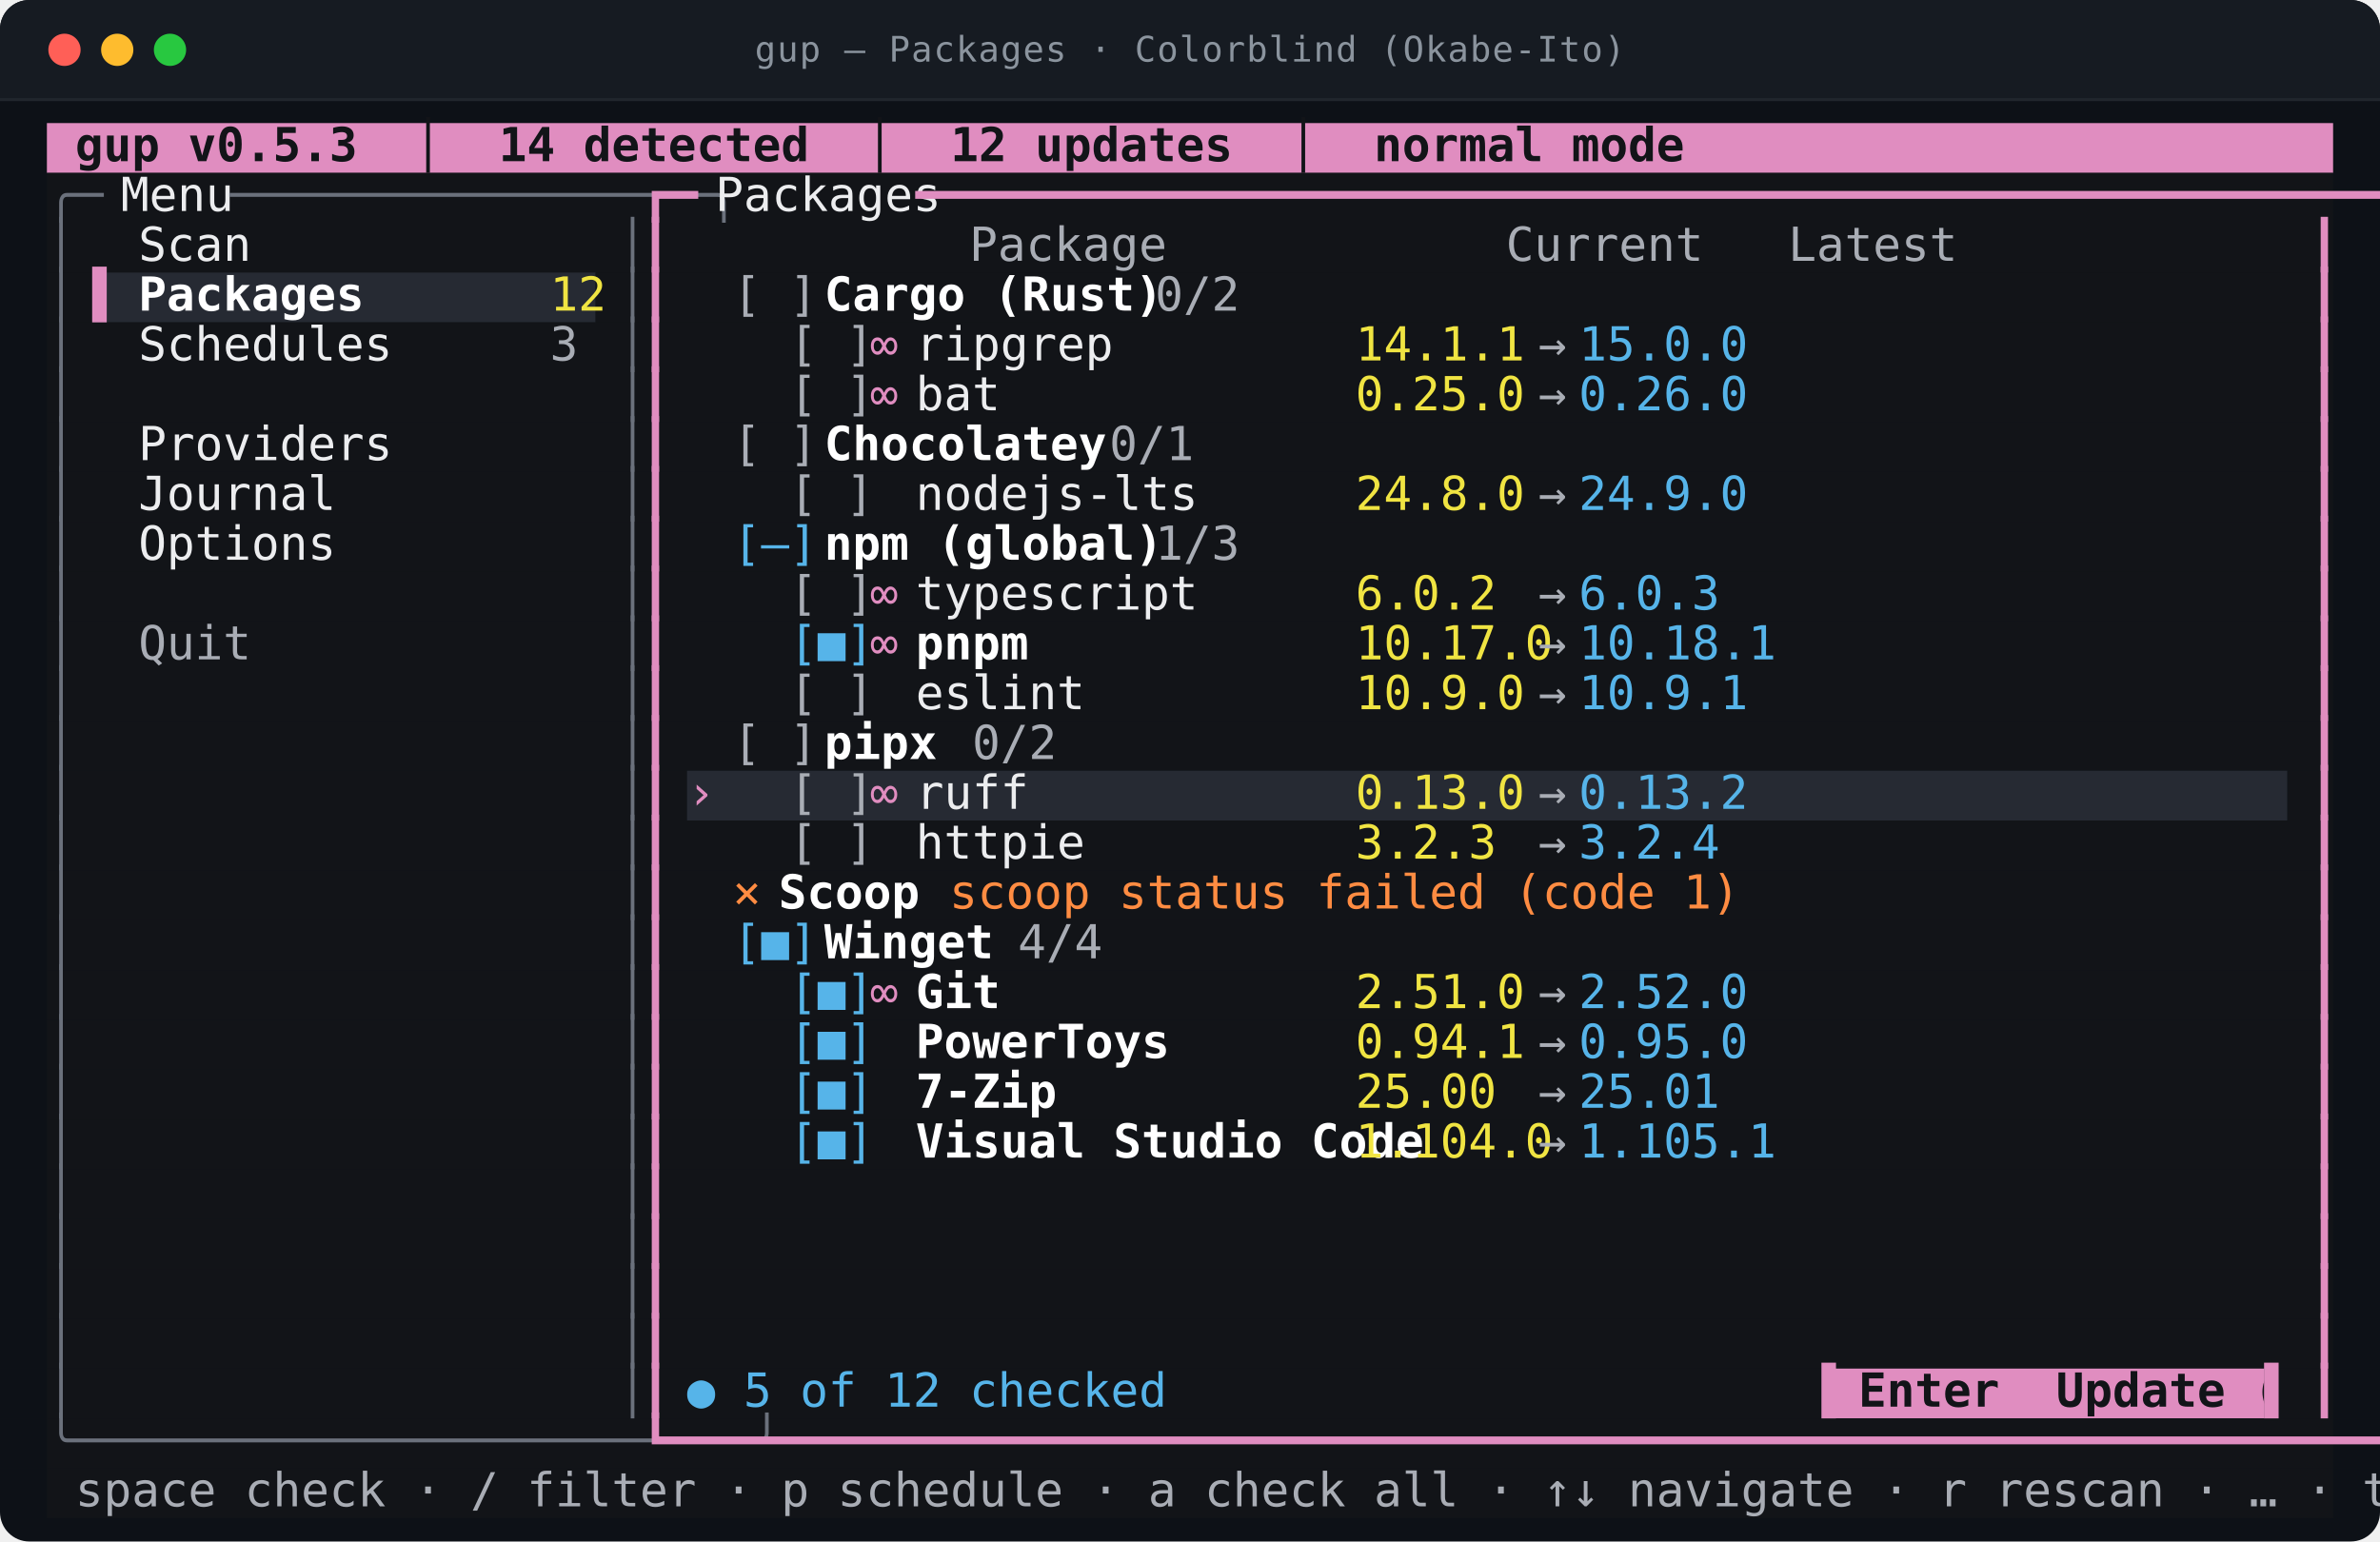
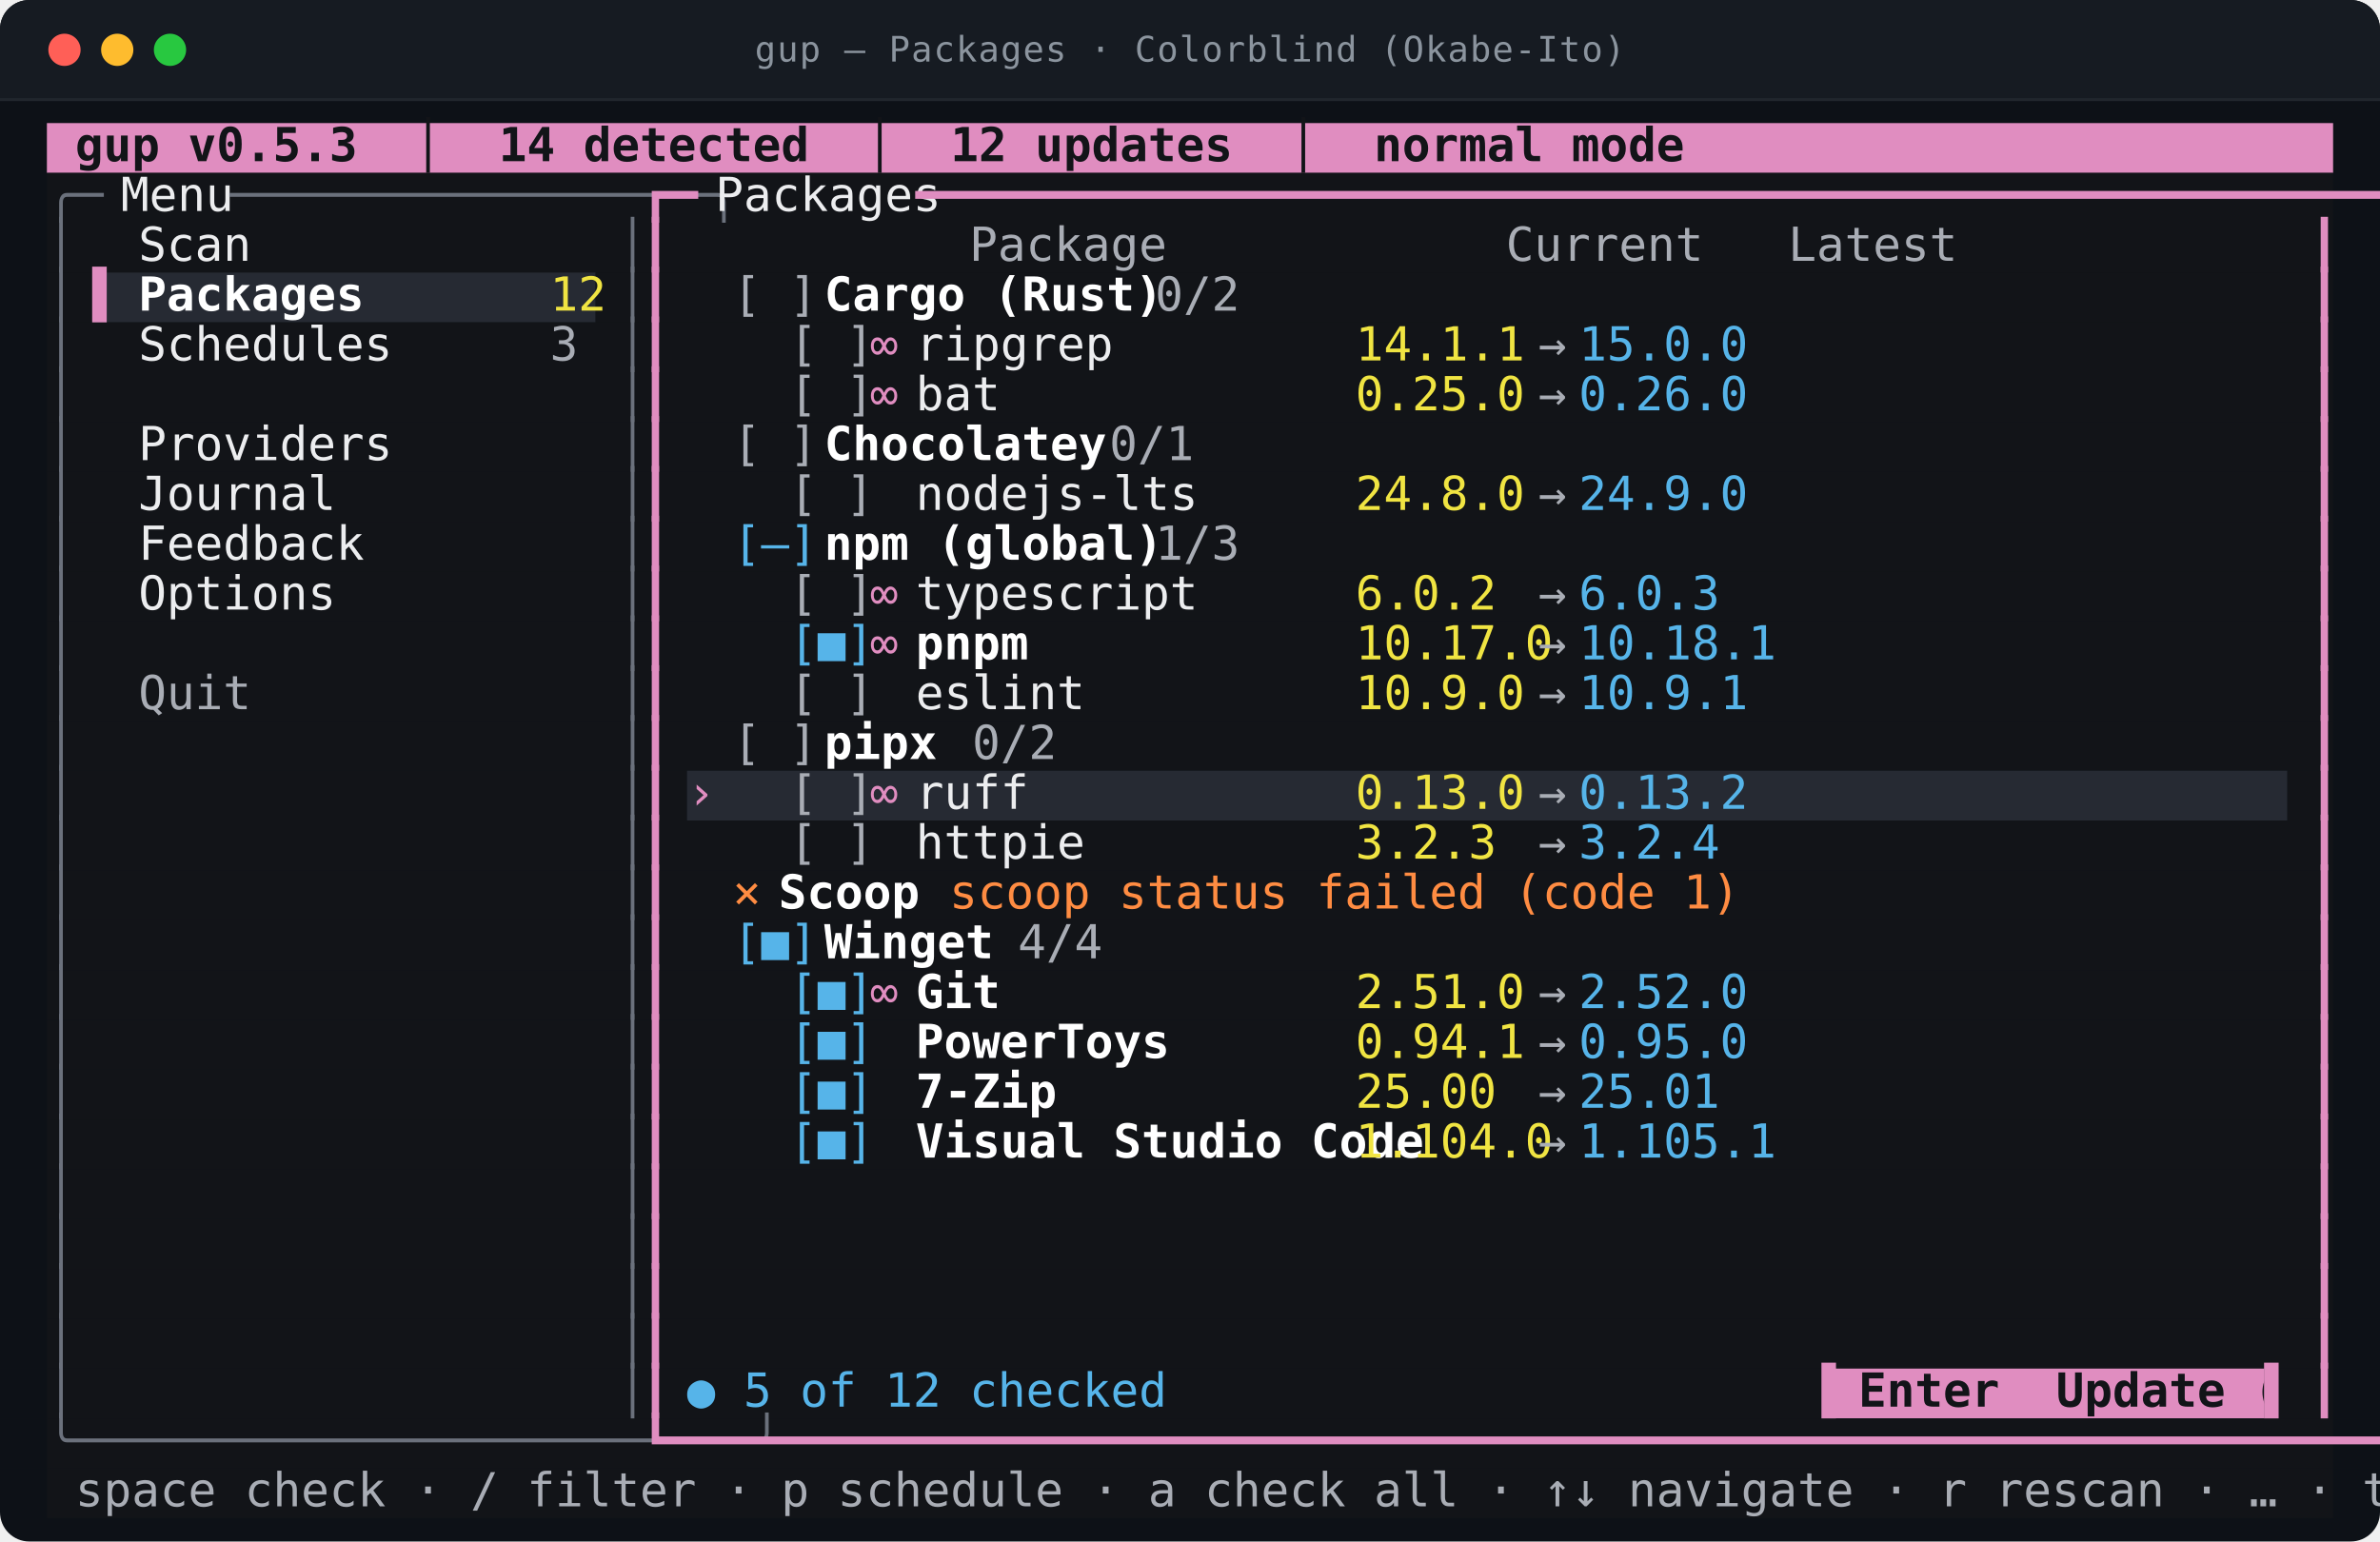
<svg xmlns="http://www.w3.org/2000/svg" viewBox="0 0 812.0 526.0" width="812.0" height="526.0" role="img" aria-labelledby="t d">
  <style>
text{font-family:ui-monospace,SFMono-Regular,"SF Mono",Menlo,Consolas,"DejaVu Sans Mono",monospace;font-size:16px}
.t{font-size:12px;letter-spacing:.4px;fill:#8b949e}
.b{font-weight:700}
.i{font-style:italic}
.u{text-decoration:underline}
.s{text-decoration:line-through}
.us{text-decoration:underline line-through}
.d{opacity:0.62}
.c0{fill:#e08dc0}
.c1{fill:#121418}
.c2{fill:#262a33}
.c3{fill:#6b717c}
.c4{fill:#ecedef}
.c5{fill:#a9adb5}
.c6{fill:#ffffff}
.c7{fill:#f0e442}
.c8{fill:#56b4e9}
.c9{fill:#ff8c42}
</style>
  <rect y="0.0" width="812.0" height="526.0" rx="10.0" fill="#0d1117" />
  <rect y="0.0" width="812.0" height="34.0" rx="10.0" fill="#161b22" />
  <rect y="24.0" width="812.0" height="10.0" fill="#161b22" />
  <line x1="0.0" y1="34.0" x2="812.0" y2="34.0" stroke="#21262d" />
  <circle cx="22.0" cy="17.0" r="5.5" fill="#ff5f57" />
  <circle cx="40.0" cy="17.0" r="5.5" fill="#febc2e" />
  <circle cx="58.0" cy="17.0" r="5.5" fill="#28c840" />
  <text class="t" x="406.0" y="21.0" text-anchor="middle">gup — Packages · Colorblind (Okabe-Ito)</text>
  <rect class="c0" x="16.0" y="42.0" width="780.0" height="17.0" />
  <rect class="c1" x="16.0" y="59.0" width="780.0" height="17.0" />
  <rect class="c1" x="16.0" y="76.0" width="780.0" height="17.0" />
  <rect class="c1" x="16.0" y="93.0" width="15.6" height="17.0" />
  <rect class="c2" x="31.6" y="93.0" width="171.6" height="17.0" />
  <rect class="c1" x="203.2" y="93.0" width="592.8" height="17.0" />
  <rect class="c1" x="16.0" y="110.0" width="780.0" height="17.0" />
  <rect class="c1" x="16.0" y="127.0" width="780.0" height="17.0" />
  <rect class="c1" x="16.0" y="144.0" width="780.0" height="17.0" />
  <rect class="c1" x="16.0" y="161.0" width="780.0" height="17.0" />
  <rect class="c1" x="16.0" y="178.0" width="780.0" height="17.0" />
  <rect class="c1" x="16.0" y="195.0" width="780.0" height="17.0" />
  <rect class="c1" x="16.0" y="212.0" width="780.0" height="17.0" />
  <rect class="c1" x="16.0" y="229.0" width="780.0" height="17.0" />
  <rect class="c1" x="16.0" y="246.0" width="780.0" height="17.0" />
  <rect class="c1" x="16.0" y="263.0" width="218.4" height="17.0" />
  <rect class="c2" x="234.4" y="263.0" width="546.0" height="17.0" />
  <rect class="c1" x="780.4" y="263.0" width="15.6" height="17.0" />
  <rect class="c1" x="16.0" y="280.0" width="780.0" height="17.0" />
  <rect class="c1" x="16.0" y="297.0" width="780.0" height="17.0" />
  <rect class="c1" x="16.0" y="314.0" width="780.0" height="17.0" />
  <rect class="c1" x="16.0" y="331.0" width="780.0" height="17.0" />
  <rect class="c1" x="16.0" y="348.0" width="780.0" height="17.0" />
  <rect class="c1" x="16.0" y="365.0" width="780.0" height="17.0" />
  <rect class="c1" x="16.0" y="382.0" width="780.0" height="17.0" />
  <rect class="c1" x="16.0" y="399.0" width="780.0" height="17.0" />
  <rect class="c1" x="16.0" y="416.0" width="780.0" height="17.0" />
  <rect class="c1" x="16.0" y="433.0" width="780.0" height="17.0" />
  <rect class="c1" x="16.0" y="450.0" width="780.0" height="17.0" />
  <rect class="c1" x="16.0" y="467.0" width="608.4" height="17.0" />
  <rect class="c0" x="624.4" y="467.0" width="148.2" height="17.0" />
  <rect class="c1" x="772.6" y="467.0" width="23.4" height="17.0" />
  <rect class="c1" x="16.0" y="484.0" width="780.0" height="17.0" />
  <rect class="c1" x="16.0" y="501.0" width="780.0" height="17.0" />
  <text class="c1 b" x="16.0" y="55.0" textLength="452.4" lengthAdjust="spacingAndGlyphs" xml:space="preserve"> gup v0.5.3  │  14 detected  │  12 updates  │  normal mode</text>
  <text class="c3" x="16.0" y="72.0" textLength="15.6" lengthAdjust="spacingAndGlyphs" xml:space="preserve">╭─</text>
  <text class="c4" x="31.6" y="72.0" textLength="46.8" lengthAdjust="spacingAndGlyphs" xml:space="preserve"> Menu </text>
  <text class="c3" x="78.4" y="72.0" textLength="140.4" lengthAdjust="spacingAndGlyphs" xml:space="preserve">─────────────────╮</text>
  <text class="c0" x="218.8" y="72.0" textLength="15.6" lengthAdjust="spacingAndGlyphs" xml:space="preserve">┏━</text>
  <text class="c4" x="234.4" y="72.0" textLength="78.0" lengthAdjust="spacingAndGlyphs" xml:space="preserve"> Packages </text>
  <text class="c0" x="312.4" y="72.0" textLength="483.6" lengthAdjust="spacingAndGlyphs" xml:space="preserve">━━━━━━━━━━━━━━━━━━━━━━━━━━━━━━━━━━━━━━━━━━━━━━━━━━━━━━━━━━━━━┓</text>
  <text class="c3" x="16.0" y="89.0" textLength="7.8" lengthAdjust="spacingAndGlyphs" xml:space="preserve">│</text>
  <text class="c4" x="47.2" y="89.0" textLength="140.4" lengthAdjust="spacingAndGlyphs" xml:space="preserve">Scan              </text>
  <text class="c3" x="211.0" y="89.0" textLength="7.8" lengthAdjust="spacingAndGlyphs" xml:space="preserve">│</text>
  <text class="c0" x="218.8" y="89.0" textLength="7.8" lengthAdjust="spacingAndGlyphs" xml:space="preserve">┃</text>
  <text class="c5" x="234.4" y="89.0" textLength="366.6" lengthAdjust="spacingAndGlyphs" xml:space="preserve">          Package            Current   Latest  </text>
  <text class="c0" x="788.2" y="89.0" textLength="7.8" lengthAdjust="spacingAndGlyphs" xml:space="preserve">┃</text>
  <text class="c3" x="16.0" y="106.0" textLength="7.8" lengthAdjust="spacingAndGlyphs" xml:space="preserve">│</text>
  <text class="c0" x="31.6" y="106.0" textLength="15.6" lengthAdjust="spacingAndGlyphs" xml:space="preserve">▌ </text>
  <text class="c6 b" x="47.2" y="106.0" textLength="140.4" lengthAdjust="spacingAndGlyphs" xml:space="preserve">Packages          </text>
  <text class="c7" x="187.6" y="106.0" textLength="15.6" lengthAdjust="spacingAndGlyphs" xml:space="preserve">12</text>
  <text class="c3" x="211.0" y="106.0" textLength="7.8" lengthAdjust="spacingAndGlyphs" xml:space="preserve">│</text>
  <text class="c0" x="218.8" y="106.0" textLength="7.8" lengthAdjust="spacingAndGlyphs" xml:space="preserve">┃</text>
  <text class="c5" x="250.0" y="106.0" textLength="31.2" lengthAdjust="spacingAndGlyphs" xml:space="preserve">[ ] </text>
  <text class="c6 b" x="281.2" y="106.0" textLength="93.6" lengthAdjust="spacingAndGlyphs" xml:space="preserve">Cargo (Rust)</text>
  <text class="c5" x="374.8" y="106.0" textLength="39.0" lengthAdjust="spacingAndGlyphs" xml:space="preserve">  0/2</text>
  <text class="c0" x="788.2" y="106.0" textLength="7.8" lengthAdjust="spacingAndGlyphs" xml:space="preserve">┃</text>
  <text class="c3" x="16.0" y="123.0" textLength="7.8" lengthAdjust="spacingAndGlyphs" xml:space="preserve">│</text>
  <text class="c4" x="47.2" y="123.0" textLength="140.4" lengthAdjust="spacingAndGlyphs" xml:space="preserve">Schedules         </text>
  <text class="c5" x="187.6" y="123.0" textLength="7.8" lengthAdjust="spacingAndGlyphs" xml:space="preserve">3</text>
  <text class="c3" x="211.0" y="123.0" textLength="7.8" lengthAdjust="spacingAndGlyphs" xml:space="preserve">│</text>
  <text class="c0" x="218.8" y="123.0" textLength="7.8" lengthAdjust="spacingAndGlyphs" xml:space="preserve">┃</text>
  <text class="c5" x="250.0" y="123.0" textLength="46.8" lengthAdjust="spacingAndGlyphs" xml:space="preserve">  [ ] </text>
  <text class="c0" x="296.8" y="123.0" textLength="15.6" lengthAdjust="spacingAndGlyphs" xml:space="preserve">∞ </text>
  <text class="c4" x="312.4" y="123.0" textLength="140.4" lengthAdjust="spacingAndGlyphs" xml:space="preserve">ripgrep           </text>
  <text class="c7" x="452.8" y="123.0" textLength="62.4" lengthAdjust="spacingAndGlyphs" xml:space="preserve"> 14.1.1 </text>
  <text class="c5" x="515.2" y="123.0" textLength="23.4" lengthAdjust="spacingAndGlyphs" xml:space="preserve"> → </text>
  <text class="c8" x="538.6" y="123.0" textLength="54.6" lengthAdjust="spacingAndGlyphs" xml:space="preserve">15.0.0 </text>
  <text class="c0" x="788.2" y="123.0" textLength="7.8" lengthAdjust="spacingAndGlyphs" xml:space="preserve">┃</text>
  <text class="c3" x="16.0" y="140.0" textLength="7.8" lengthAdjust="spacingAndGlyphs" xml:space="preserve">│</text>
  <text class="c3" x="211.0" y="140.0" textLength="7.8" lengthAdjust="spacingAndGlyphs" xml:space="preserve">│</text>
  <text class="c0" x="218.8" y="140.0" textLength="7.8" lengthAdjust="spacingAndGlyphs" xml:space="preserve">┃</text>
  <text class="c5" x="250.0" y="140.0" textLength="46.8" lengthAdjust="spacingAndGlyphs" xml:space="preserve">  [ ] </text>
  <text class="c0" x="296.8" y="140.0" textLength="15.6" lengthAdjust="spacingAndGlyphs" xml:space="preserve">∞ </text>
  <text class="c4" x="312.4" y="140.0" textLength="140.4" lengthAdjust="spacingAndGlyphs" xml:space="preserve">bat               </text>
  <text class="c7" x="452.8" y="140.0" textLength="62.4" lengthAdjust="spacingAndGlyphs" xml:space="preserve"> 0.25.0 </text>
  <text class="c5" x="515.2" y="140.0" textLength="23.4" lengthAdjust="spacingAndGlyphs" xml:space="preserve"> → </text>
  <text class="c8" x="538.6" y="140.0" textLength="54.6" lengthAdjust="spacingAndGlyphs" xml:space="preserve">0.26.0 </text>
  <text class="c0" x="788.2" y="140.0" textLength="7.8" lengthAdjust="spacingAndGlyphs" xml:space="preserve">┃</text>
  <text class="c3" x="16.0" y="157.0" textLength="7.8" lengthAdjust="spacingAndGlyphs" xml:space="preserve">│</text>
  <text class="c4" x="47.2" y="157.0" textLength="140.4" lengthAdjust="spacingAndGlyphs" xml:space="preserve">Providers         </text>
  <text class="c3" x="211.0" y="157.0" textLength="7.8" lengthAdjust="spacingAndGlyphs" xml:space="preserve">│</text>
  <text class="c0" x="218.8" y="157.0" textLength="7.8" lengthAdjust="spacingAndGlyphs" xml:space="preserve">┃</text>
  <text class="c5" x="250.0" y="157.0" textLength="31.2" lengthAdjust="spacingAndGlyphs" xml:space="preserve">[ ] </text>
  <text class="c6 b" x="281.2" y="157.0" textLength="78.0" lengthAdjust="spacingAndGlyphs" xml:space="preserve">Chocolatey</text>
  <text class="c5" x="359.2" y="157.0" textLength="39.0" lengthAdjust="spacingAndGlyphs" xml:space="preserve">  0/1</text>
  <text class="c0" x="788.2" y="157.0" textLength="7.8" lengthAdjust="spacingAndGlyphs" xml:space="preserve">┃</text>
  <text class="c3" x="16.0" y="174.0" textLength="7.8" lengthAdjust="spacingAndGlyphs" xml:space="preserve">│</text>
  <text class="c4" x="47.2" y="174.0" textLength="140.4" lengthAdjust="spacingAndGlyphs" xml:space="preserve">Journal           </text>
  <text class="c3" x="211.0" y="174.0" textLength="7.8" lengthAdjust="spacingAndGlyphs" xml:space="preserve">│</text>
  <text class="c0" x="218.8" y="174.0" textLength="7.8" lengthAdjust="spacingAndGlyphs" xml:space="preserve">┃</text>
  <text class="c5" x="250.0" y="174.0" textLength="46.8" lengthAdjust="spacingAndGlyphs" xml:space="preserve">  [ ] </text>
  <text class="c4" x="312.4" y="174.0" textLength="140.4" lengthAdjust="spacingAndGlyphs" xml:space="preserve">nodejs-lts        </text>
  <text class="c7" x="452.8" y="174.0" textLength="62.4" lengthAdjust="spacingAndGlyphs" xml:space="preserve"> 24.8.0 </text>
  <text class="c5" x="515.2" y="174.0" textLength="23.4" lengthAdjust="spacingAndGlyphs" xml:space="preserve"> → </text>
  <text class="c8" x="538.6" y="174.0" textLength="54.6" lengthAdjust="spacingAndGlyphs" xml:space="preserve">24.9.0 </text>
  <text class="c0" x="788.2" y="174.0" textLength="7.8" lengthAdjust="spacingAndGlyphs" xml:space="preserve">┃</text>
  <text class="c3" x="16.0" y="191.0" textLength="7.8" lengthAdjust="spacingAndGlyphs" xml:space="preserve">│</text>
-   <text class="c4" x="47.2" y="191.0" textLength="140.4" lengthAdjust="spacingAndGlyphs" xml:space="preserve">Options           </text>
+   <text class="c4" x="47.2" y="191.0" textLength="140.4" lengthAdjust="spacingAndGlyphs" xml:space="preserve">Feedback          </text>
  <text class="c3" x="211.0" y="191.0" textLength="7.8" lengthAdjust="spacingAndGlyphs" xml:space="preserve">│</text>
  <text class="c0" x="218.8" y="191.0" textLength="7.8" lengthAdjust="spacingAndGlyphs" xml:space="preserve">┃</text>
  <text class="c8" x="250.0" y="191.0" textLength="31.2" lengthAdjust="spacingAndGlyphs" xml:space="preserve">[–] </text>
  <text class="c6 b" x="281.2" y="191.0" textLength="93.6" lengthAdjust="spacingAndGlyphs" xml:space="preserve">npm (global)</text>
  <text class="c5" x="374.8" y="191.0" textLength="39.0" lengthAdjust="spacingAndGlyphs" xml:space="preserve">  1/3</text>
  <text class="c0" x="788.2" y="191.0" textLength="7.8" lengthAdjust="spacingAndGlyphs" xml:space="preserve">┃</text>
  <text class="c3" x="16.0" y="208.0" textLength="7.8" lengthAdjust="spacingAndGlyphs" xml:space="preserve">│</text>
+   <text class="c4" x="47.2" y="208.0" textLength="140.4" lengthAdjust="spacingAndGlyphs" xml:space="preserve">Options           </text>
  <text class="c3" x="211.0" y="208.0" textLength="7.8" lengthAdjust="spacingAndGlyphs" xml:space="preserve">│</text>
  <text class="c0" x="218.8" y="208.0" textLength="7.8" lengthAdjust="spacingAndGlyphs" xml:space="preserve">┃</text>
  <text class="c5" x="250.0" y="208.0" textLength="46.8" lengthAdjust="spacingAndGlyphs" xml:space="preserve">  [ ] </text>
  <text class="c0" x="296.8" y="208.0" textLength="15.6" lengthAdjust="spacingAndGlyphs" xml:space="preserve">∞ </text>
  <text class="c4" x="312.4" y="208.0" textLength="140.4" lengthAdjust="spacingAndGlyphs" xml:space="preserve">typescript        </text>
  <text class="c7" x="452.8" y="208.0" textLength="62.4" lengthAdjust="spacingAndGlyphs" xml:space="preserve"> 6.0.2  </text>
  <text class="c5" x="515.2" y="208.0" textLength="23.4" lengthAdjust="spacingAndGlyphs" xml:space="preserve"> → </text>
  <text class="c8" x="538.6" y="208.0" textLength="54.6" lengthAdjust="spacingAndGlyphs" xml:space="preserve">6.0.3  </text>
  <text class="c0" x="788.2" y="208.0" textLength="7.8" lengthAdjust="spacingAndGlyphs" xml:space="preserve">┃</text>
  <text class="c3" x="16.0" y="225.0" textLength="7.8" lengthAdjust="spacingAndGlyphs" xml:space="preserve">│</text>
-   <text class="c5" x="47.2" y="225.0" textLength="140.4" lengthAdjust="spacingAndGlyphs" xml:space="preserve">Quit              </text>
  <text class="c3" x="211.0" y="225.0" textLength="7.8" lengthAdjust="spacingAndGlyphs" xml:space="preserve">│</text>
  <text class="c0" x="218.8" y="225.0" textLength="7.8" lengthAdjust="spacingAndGlyphs" xml:space="preserve">┃</text>
  <text class="c8" x="250.0" y="225.0" textLength="46.8" lengthAdjust="spacingAndGlyphs" xml:space="preserve">  [■] </text>
  <text class="c0" x="296.8" y="225.0" textLength="15.6" lengthAdjust="spacingAndGlyphs" xml:space="preserve">∞ </text>
  <text class="c6 b" x="312.4" y="225.0" textLength="140.4" lengthAdjust="spacingAndGlyphs" xml:space="preserve">pnpm              </text>
  <text class="c7" x="452.8" y="225.0" textLength="62.4" lengthAdjust="spacingAndGlyphs" xml:space="preserve"> 10.17.0</text>
  <text class="c5" x="515.2" y="225.0" textLength="23.4" lengthAdjust="spacingAndGlyphs" xml:space="preserve"> → </text>
  <text class="c8" x="538.6" y="225.0" textLength="54.6" lengthAdjust="spacingAndGlyphs" xml:space="preserve">10.18.1</text>
  <text class="c0" x="788.2" y="225.0" textLength="7.8" lengthAdjust="spacingAndGlyphs" xml:space="preserve">┃</text>
  <text class="c3" x="16.0" y="242.0" textLength="7.8" lengthAdjust="spacingAndGlyphs" xml:space="preserve">│</text>
+   <text class="c5" x="47.2" y="242.0" textLength="140.4" lengthAdjust="spacingAndGlyphs" xml:space="preserve">Quit              </text>
  <text class="c3" x="211.0" y="242.0" textLength="7.8" lengthAdjust="spacingAndGlyphs" xml:space="preserve">│</text>
  <text class="c0" x="218.8" y="242.0" textLength="7.8" lengthAdjust="spacingAndGlyphs" xml:space="preserve">┃</text>
  <text class="c5" x="250.0" y="242.0" textLength="46.8" lengthAdjust="spacingAndGlyphs" xml:space="preserve">  [ ] </text>
  <text class="c4" x="312.4" y="242.0" textLength="140.4" lengthAdjust="spacingAndGlyphs" xml:space="preserve">eslint            </text>
  <text class="c7" x="452.8" y="242.0" textLength="62.4" lengthAdjust="spacingAndGlyphs" xml:space="preserve"> 10.9.0 </text>
  <text class="c5" x="515.2" y="242.0" textLength="23.4" lengthAdjust="spacingAndGlyphs" xml:space="preserve"> → </text>
  <text class="c8" x="538.6" y="242.0" textLength="54.6" lengthAdjust="spacingAndGlyphs" xml:space="preserve">10.9.1 </text>
  <text class="c0" x="788.2" y="242.0" textLength="7.8" lengthAdjust="spacingAndGlyphs" xml:space="preserve">┃</text>
  <text class="c3" x="16.0" y="259.0" textLength="7.8" lengthAdjust="spacingAndGlyphs" xml:space="preserve">│</text>
  <text class="c3" x="211.0" y="259.0" textLength="7.8" lengthAdjust="spacingAndGlyphs" xml:space="preserve">│</text>
  <text class="c0" x="218.8" y="259.0" textLength="7.8" lengthAdjust="spacingAndGlyphs" xml:space="preserve">┃</text>
  <text class="c5" x="250.0" y="259.0" textLength="31.2" lengthAdjust="spacingAndGlyphs" xml:space="preserve">[ ] </text>
  <text class="c6 b" x="281.2" y="259.0" textLength="31.2" lengthAdjust="spacingAndGlyphs" xml:space="preserve">pipx</text>
  <text class="c5" x="312.4" y="259.0" textLength="39.0" lengthAdjust="spacingAndGlyphs" xml:space="preserve">  0/2</text>
  <text class="c0" x="788.2" y="259.0" textLength="7.8" lengthAdjust="spacingAndGlyphs" xml:space="preserve">┃</text>
  <text class="c3" x="16.0" y="276.0" textLength="7.8" lengthAdjust="spacingAndGlyphs" xml:space="preserve">│</text>
  <text class="c3" x="211.0" y="276.0" textLength="7.8" lengthAdjust="spacingAndGlyphs" xml:space="preserve">│</text>
  <text class="c0" x="218.8" y="276.0" textLength="7.8" lengthAdjust="spacingAndGlyphs" xml:space="preserve">┃</text>
  <text class="c0" x="234.4" y="276.0" textLength="15.6" lengthAdjust="spacingAndGlyphs" xml:space="preserve">› </text>
  <text class="c5" x="250.0" y="276.0" textLength="46.8" lengthAdjust="spacingAndGlyphs" xml:space="preserve">  [ ] </text>
  <text class="c0" x="296.8" y="276.0" textLength="15.6" lengthAdjust="spacingAndGlyphs" xml:space="preserve">∞ </text>
  <text class="c4" x="312.4" y="276.0" textLength="140.4" lengthAdjust="spacingAndGlyphs" xml:space="preserve">ruff              </text>
  <text class="c7" x="452.8" y="276.0" textLength="62.4" lengthAdjust="spacingAndGlyphs" xml:space="preserve"> 0.13.0 </text>
  <text class="c5" x="515.2" y="276.0" textLength="23.4" lengthAdjust="spacingAndGlyphs" xml:space="preserve"> → </text>
  <text class="c8" x="538.6" y="276.0" textLength="54.6" lengthAdjust="spacingAndGlyphs" xml:space="preserve">0.13.2 </text>
  <text class="c0" x="788.2" y="276.0" textLength="7.8" lengthAdjust="spacingAndGlyphs" xml:space="preserve">┃</text>
  <text class="c3" x="16.0" y="293.0" textLength="7.8" lengthAdjust="spacingAndGlyphs" xml:space="preserve">│</text>
  <text class="c3" x="211.0" y="293.0" textLength="7.8" lengthAdjust="spacingAndGlyphs" xml:space="preserve">│</text>
  <text class="c0" x="218.8" y="293.0" textLength="7.8" lengthAdjust="spacingAndGlyphs" xml:space="preserve">┃</text>
  <text class="c5" x="250.0" y="293.0" textLength="46.8" lengthAdjust="spacingAndGlyphs" xml:space="preserve">  [ ] </text>
  <text class="c4" x="312.4" y="293.0" textLength="140.4" lengthAdjust="spacingAndGlyphs" xml:space="preserve">httpie            </text>
  <text class="c7" x="452.8" y="293.0" textLength="62.4" lengthAdjust="spacingAndGlyphs" xml:space="preserve"> 3.2.3  </text>
  <text class="c5" x="515.2" y="293.0" textLength="23.4" lengthAdjust="spacingAndGlyphs" xml:space="preserve"> → </text>
  <text class="c8" x="538.6" y="293.0" textLength="54.6" lengthAdjust="spacingAndGlyphs" xml:space="preserve">3.2.4  </text>
  <text class="c0" x="788.2" y="293.0" textLength="7.8" lengthAdjust="spacingAndGlyphs" xml:space="preserve">┃</text>
  <text class="c3" x="16.0" y="310.0" textLength="7.8" lengthAdjust="spacingAndGlyphs" xml:space="preserve">│</text>
  <text class="c3" x="211.0" y="310.0" textLength="7.8" lengthAdjust="spacingAndGlyphs" xml:space="preserve">│</text>
  <text class="c0" x="218.8" y="310.0" textLength="7.8" lengthAdjust="spacingAndGlyphs" xml:space="preserve">┃</text>
  <text class="c9" x="250.0" y="310.0" textLength="15.6" lengthAdjust="spacingAndGlyphs" xml:space="preserve">× </text>
  <text class="c6 b" x="265.6" y="310.0" textLength="39.0" lengthAdjust="spacingAndGlyphs" xml:space="preserve">Scoop</text>
  <text class="c9" x="304.6" y="310.0" textLength="234.0" lengthAdjust="spacingAndGlyphs" xml:space="preserve">  scoop status failed (code 1)</text>
  <text class="c0" x="788.2" y="310.0" textLength="7.8" lengthAdjust="spacingAndGlyphs" xml:space="preserve">┃</text>
  <text class="c3" x="16.0" y="327.0" textLength="7.8" lengthAdjust="spacingAndGlyphs" xml:space="preserve">│</text>
  <text class="c3" x="211.0" y="327.0" textLength="7.8" lengthAdjust="spacingAndGlyphs" xml:space="preserve">│</text>
  <text class="c0" x="218.8" y="327.0" textLength="7.8" lengthAdjust="spacingAndGlyphs" xml:space="preserve">┃</text>
  <text class="c8" x="250.0" y="327.0" textLength="31.2" lengthAdjust="spacingAndGlyphs" xml:space="preserve">[■] </text>
  <text class="c6 b" x="281.2" y="327.0" textLength="46.8" lengthAdjust="spacingAndGlyphs" xml:space="preserve">Winget</text>
  <text class="c5" x="328.0" y="327.0" textLength="39.0" lengthAdjust="spacingAndGlyphs" xml:space="preserve">  4/4</text>
  <text class="c0" x="788.2" y="327.0" textLength="7.8" lengthAdjust="spacingAndGlyphs" xml:space="preserve">┃</text>
  <text class="c3" x="16.0" y="344.0" textLength="7.8" lengthAdjust="spacingAndGlyphs" xml:space="preserve">│</text>
  <text class="c3" x="211.0" y="344.0" textLength="7.8" lengthAdjust="spacingAndGlyphs" xml:space="preserve">│</text>
  <text class="c0" x="218.8" y="344.0" textLength="7.8" lengthAdjust="spacingAndGlyphs" xml:space="preserve">┃</text>
  <text class="c8" x="250.0" y="344.0" textLength="46.8" lengthAdjust="spacingAndGlyphs" xml:space="preserve">  [■] </text>
  <text class="c0" x="296.8" y="344.0" textLength="15.6" lengthAdjust="spacingAndGlyphs" xml:space="preserve">∞ </text>
  <text class="c6 b" x="312.4" y="344.0" textLength="140.4" lengthAdjust="spacingAndGlyphs" xml:space="preserve">Git               </text>
  <text class="c7" x="452.8" y="344.0" textLength="62.4" lengthAdjust="spacingAndGlyphs" xml:space="preserve"> 2.51.0 </text>
  <text class="c5" x="515.2" y="344.0" textLength="23.4" lengthAdjust="spacingAndGlyphs" xml:space="preserve"> → </text>
  <text class="c8" x="538.6" y="344.0" textLength="54.6" lengthAdjust="spacingAndGlyphs" xml:space="preserve">2.52.0 </text>
  <text class="c0" x="788.2" y="344.0" textLength="7.8" lengthAdjust="spacingAndGlyphs" xml:space="preserve">┃</text>
  <text class="c3" x="16.0" y="361.0" textLength="7.8" lengthAdjust="spacingAndGlyphs" xml:space="preserve">│</text>
  <text class="c3" x="211.0" y="361.0" textLength="7.8" lengthAdjust="spacingAndGlyphs" xml:space="preserve">│</text>
  <text class="c0" x="218.8" y="361.0" textLength="7.8" lengthAdjust="spacingAndGlyphs" xml:space="preserve">┃</text>
  <text class="c8" x="250.0" y="361.0" textLength="46.8" lengthAdjust="spacingAndGlyphs" xml:space="preserve">  [■] </text>
  <text class="c6 b" x="312.4" y="361.0" textLength="140.4" lengthAdjust="spacingAndGlyphs" xml:space="preserve">PowerToys         </text>
  <text class="c7" x="452.8" y="361.0" textLength="62.4" lengthAdjust="spacingAndGlyphs" xml:space="preserve"> 0.94.1 </text>
  <text class="c5" x="515.2" y="361.0" textLength="23.4" lengthAdjust="spacingAndGlyphs" xml:space="preserve"> → </text>
  <text class="c8" x="538.6" y="361.0" textLength="54.6" lengthAdjust="spacingAndGlyphs" xml:space="preserve">0.95.0 </text>
  <text class="c0" x="788.2" y="361.0" textLength="7.8" lengthAdjust="spacingAndGlyphs" xml:space="preserve">┃</text>
  <text class="c3" x="16.0" y="378.0" textLength="7.8" lengthAdjust="spacingAndGlyphs" xml:space="preserve">│</text>
  <text class="c3" x="211.0" y="378.0" textLength="7.8" lengthAdjust="spacingAndGlyphs" xml:space="preserve">│</text>
  <text class="c0" x="218.8" y="378.0" textLength="7.8" lengthAdjust="spacingAndGlyphs" xml:space="preserve">┃</text>
  <text class="c8" x="250.0" y="378.0" textLength="46.8" lengthAdjust="spacingAndGlyphs" xml:space="preserve">  [■] </text>
  <text class="c6 b" x="312.4" y="378.0" textLength="140.4" lengthAdjust="spacingAndGlyphs" xml:space="preserve">7-Zip             </text>
  <text class="c7" x="452.8" y="378.0" textLength="62.4" lengthAdjust="spacingAndGlyphs" xml:space="preserve"> 25.00  </text>
  <text class="c5" x="515.2" y="378.0" textLength="23.4" lengthAdjust="spacingAndGlyphs" xml:space="preserve"> → </text>
  <text class="c8" x="538.6" y="378.0" textLength="54.6" lengthAdjust="spacingAndGlyphs" xml:space="preserve">25.01  </text>
  <text class="c0" x="788.2" y="378.0" textLength="7.8" lengthAdjust="spacingAndGlyphs" xml:space="preserve">┃</text>
  <text class="c3" x="16.0" y="395.0" textLength="7.8" lengthAdjust="spacingAndGlyphs" xml:space="preserve">│</text>
  <text class="c3" x="211.0" y="395.0" textLength="7.8" lengthAdjust="spacingAndGlyphs" xml:space="preserve">│</text>
  <text class="c0" x="218.8" y="395.0" textLength="7.8" lengthAdjust="spacingAndGlyphs" xml:space="preserve">┃</text>
  <text class="c8" x="250.0" y="395.0" textLength="46.8" lengthAdjust="spacingAndGlyphs" xml:space="preserve">  [■] </text>
  <text class="c6 b" x="312.4" y="395.0" textLength="140.4" lengthAdjust="spacingAndGlyphs" xml:space="preserve">Visual Studio Code</text>
  <text class="c7" x="452.8" y="395.0" textLength="62.4" lengthAdjust="spacingAndGlyphs" xml:space="preserve"> 1.104.0</text>
  <text class="c5" x="515.2" y="395.0" textLength="23.4" lengthAdjust="spacingAndGlyphs" xml:space="preserve"> → </text>
  <text class="c8" x="538.6" y="395.0" textLength="54.6" lengthAdjust="spacingAndGlyphs" xml:space="preserve">1.105.1</text>
  <text class="c0" x="788.2" y="395.0" textLength="7.8" lengthAdjust="spacingAndGlyphs" xml:space="preserve">┃</text>
  <text class="c3" x="16.0" y="412.0" textLength="7.8" lengthAdjust="spacingAndGlyphs" xml:space="preserve">│</text>
  <text class="c3" x="211.0" y="412.0" textLength="7.8" lengthAdjust="spacingAndGlyphs" xml:space="preserve">│</text>
  <text class="c0" x="218.8" y="412.0" textLength="7.8" lengthAdjust="spacingAndGlyphs" xml:space="preserve">┃</text>
  <text class="c0" x="788.2" y="412.0" textLength="7.8" lengthAdjust="spacingAndGlyphs" xml:space="preserve">┃</text>
  <text class="c3" x="16.0" y="429.0" textLength="7.8" lengthAdjust="spacingAndGlyphs" xml:space="preserve">│</text>
  <text class="c3" x="211.0" y="429.0" textLength="7.8" lengthAdjust="spacingAndGlyphs" xml:space="preserve">│</text>
  <text class="c0" x="218.8" y="429.0" textLength="7.8" lengthAdjust="spacingAndGlyphs" xml:space="preserve">┃</text>
  <text class="c0" x="788.2" y="429.0" textLength="7.8" lengthAdjust="spacingAndGlyphs" xml:space="preserve">┃</text>
  <text class="c3" x="16.0" y="446.0" textLength="7.8" lengthAdjust="spacingAndGlyphs" xml:space="preserve">│</text>
  <text class="c3" x="211.0" y="446.0" textLength="7.8" lengthAdjust="spacingAndGlyphs" xml:space="preserve">│</text>
  <text class="c0" x="218.8" y="446.0" textLength="7.8" lengthAdjust="spacingAndGlyphs" xml:space="preserve">┃</text>
  <text class="c0" x="788.2" y="446.0" textLength="7.8" lengthAdjust="spacingAndGlyphs" xml:space="preserve">┃</text>
  <text class="c3" x="16.0" y="463.0" textLength="7.8" lengthAdjust="spacingAndGlyphs" xml:space="preserve">│</text>
  <text class="c3" x="211.0" y="463.0" textLength="7.8" lengthAdjust="spacingAndGlyphs" xml:space="preserve">│</text>
  <text class="c0" x="218.8" y="463.0" textLength="7.8" lengthAdjust="spacingAndGlyphs" xml:space="preserve">┃</text>
  <text class="c0" x="788.2" y="463.0" textLength="7.8" lengthAdjust="spacingAndGlyphs" xml:space="preserve">┃</text>
  <text class="c3" x="16.0" y="480.0" textLength="7.8" lengthAdjust="spacingAndGlyphs" xml:space="preserve">│</text>
  <text class="c3" x="211.0" y="480.0" textLength="7.8" lengthAdjust="spacingAndGlyphs" xml:space="preserve">│</text>
  <text class="c0" x="218.8" y="480.0" textLength="7.8" lengthAdjust="spacingAndGlyphs" xml:space="preserve">┃</text>
  <text class="c8" x="234.4" y="480.0" textLength="374.4" lengthAdjust="spacingAndGlyphs" xml:space="preserve">● 5 of 12 checked                               </text>
  <text class="c0" x="616.6" y="480.0" textLength="7.8" lengthAdjust="spacingAndGlyphs" xml:space="preserve">▐</text>
  <text class="c1 b" x="624.4" y="480.0" textLength="148.2" lengthAdjust="spacingAndGlyphs" xml:space="preserve"> Enter  Update (5) </text>
  <text class="c0" x="772.6" y="480.0" textLength="7.8" lengthAdjust="spacingAndGlyphs" xml:space="preserve">▌</text>
  <text class="c0" x="788.2" y="480.0" textLength="7.8" lengthAdjust="spacingAndGlyphs" xml:space="preserve">┃</text>
  <text class="c3" x="16.0" y="497.0" textLength="202.8" lengthAdjust="spacingAndGlyphs" xml:space="preserve">╰────────────────────────╯</text>
  <text class="c0" x="218.8" y="497.0" textLength="577.2" lengthAdjust="spacingAndGlyphs" xml:space="preserve">┗━━━━━━━━━━━━━━━━━━━━━━━━━━━━━━━━━━━━━━━━━━━━━━━━━━━━━━━━━━━━━━━━━━━━━━━━┛</text>
  <text class="c5" x="16.0" y="514.0" textLength="772.2" lengthAdjust="spacingAndGlyphs" xml:space="preserve"> space check · / filter · p schedule · a check all · ↑↓ navigate · r rescan · … · tab menu · q quit</text>
</svg>
